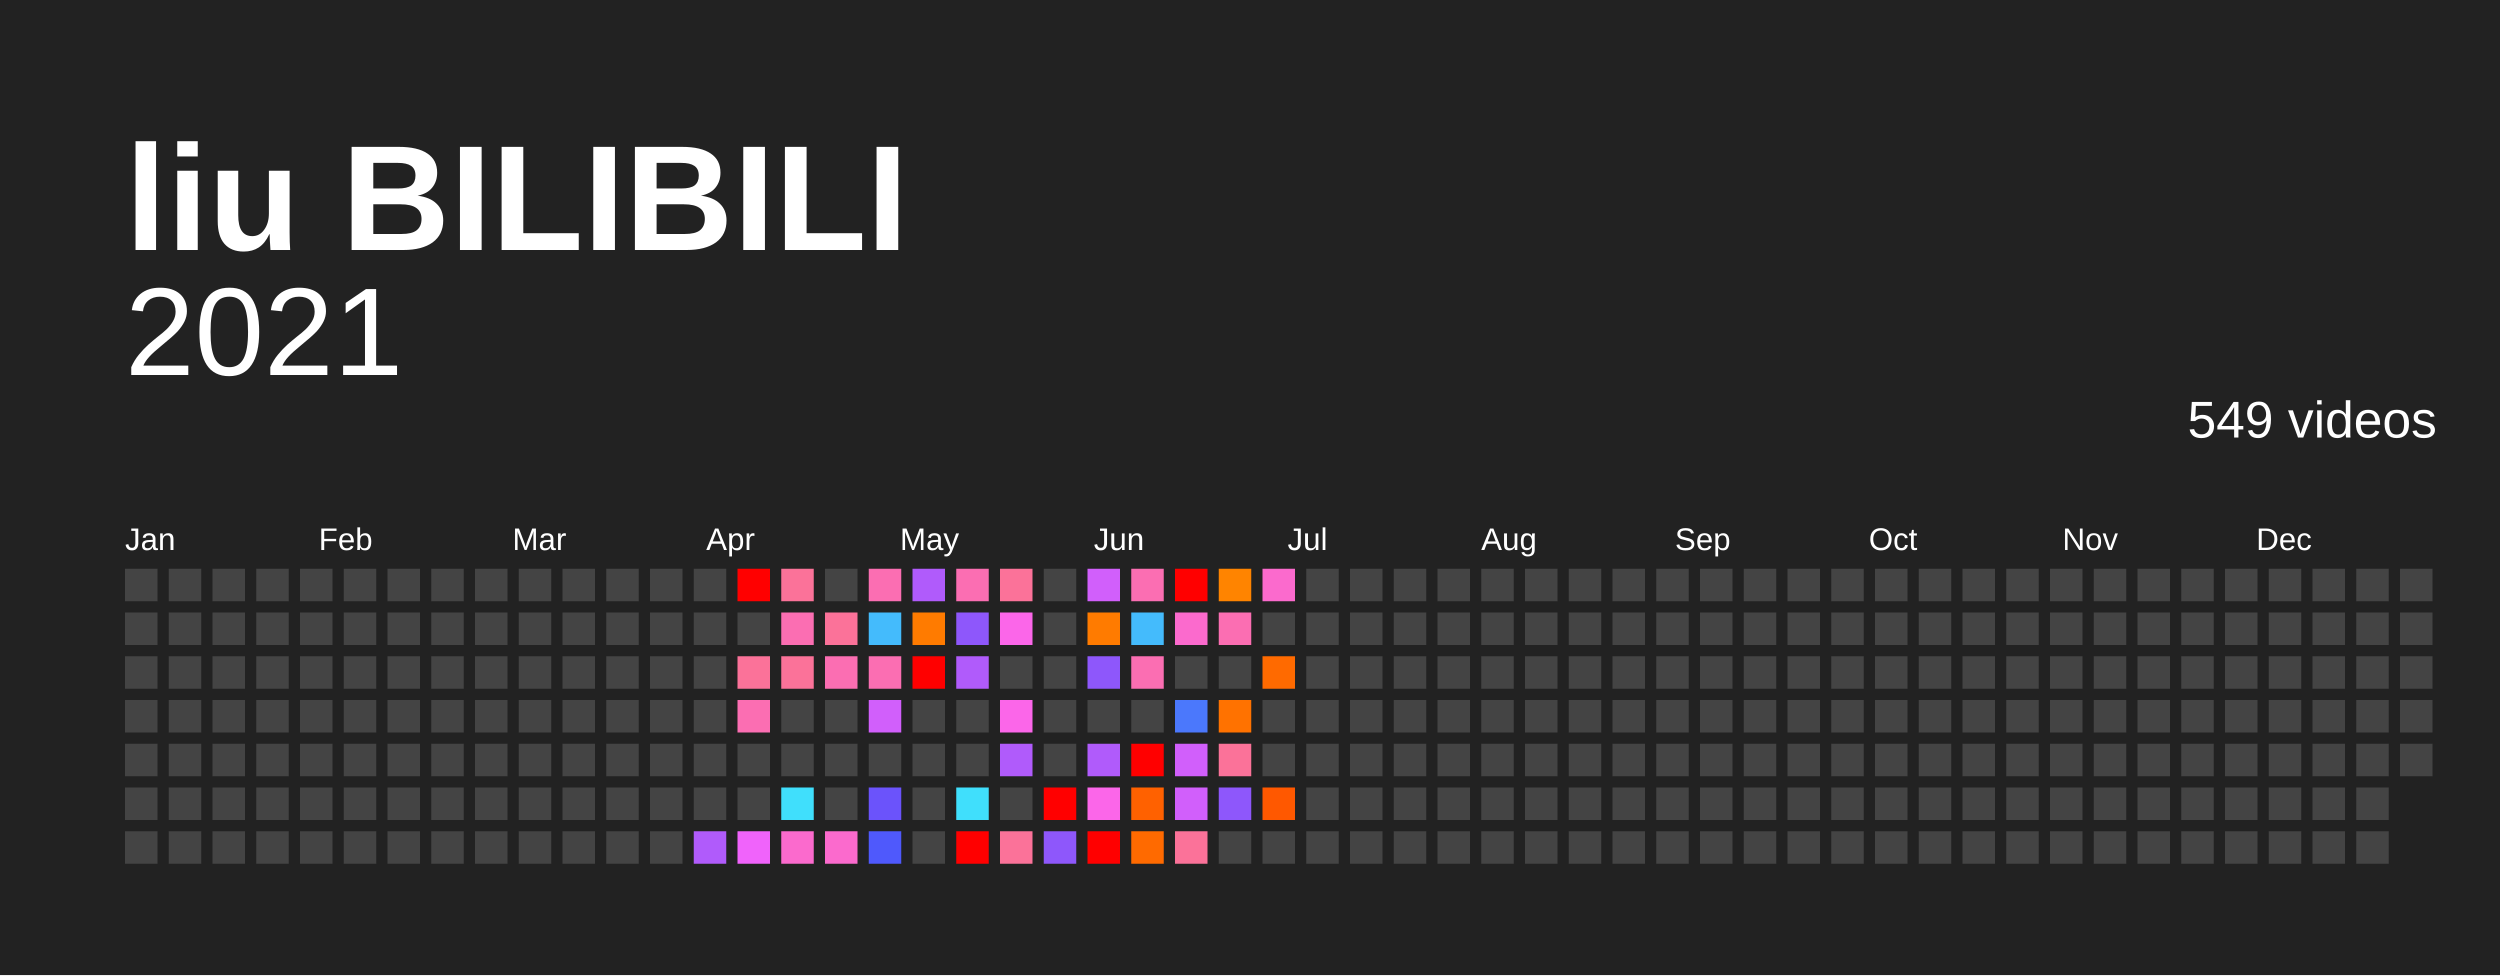
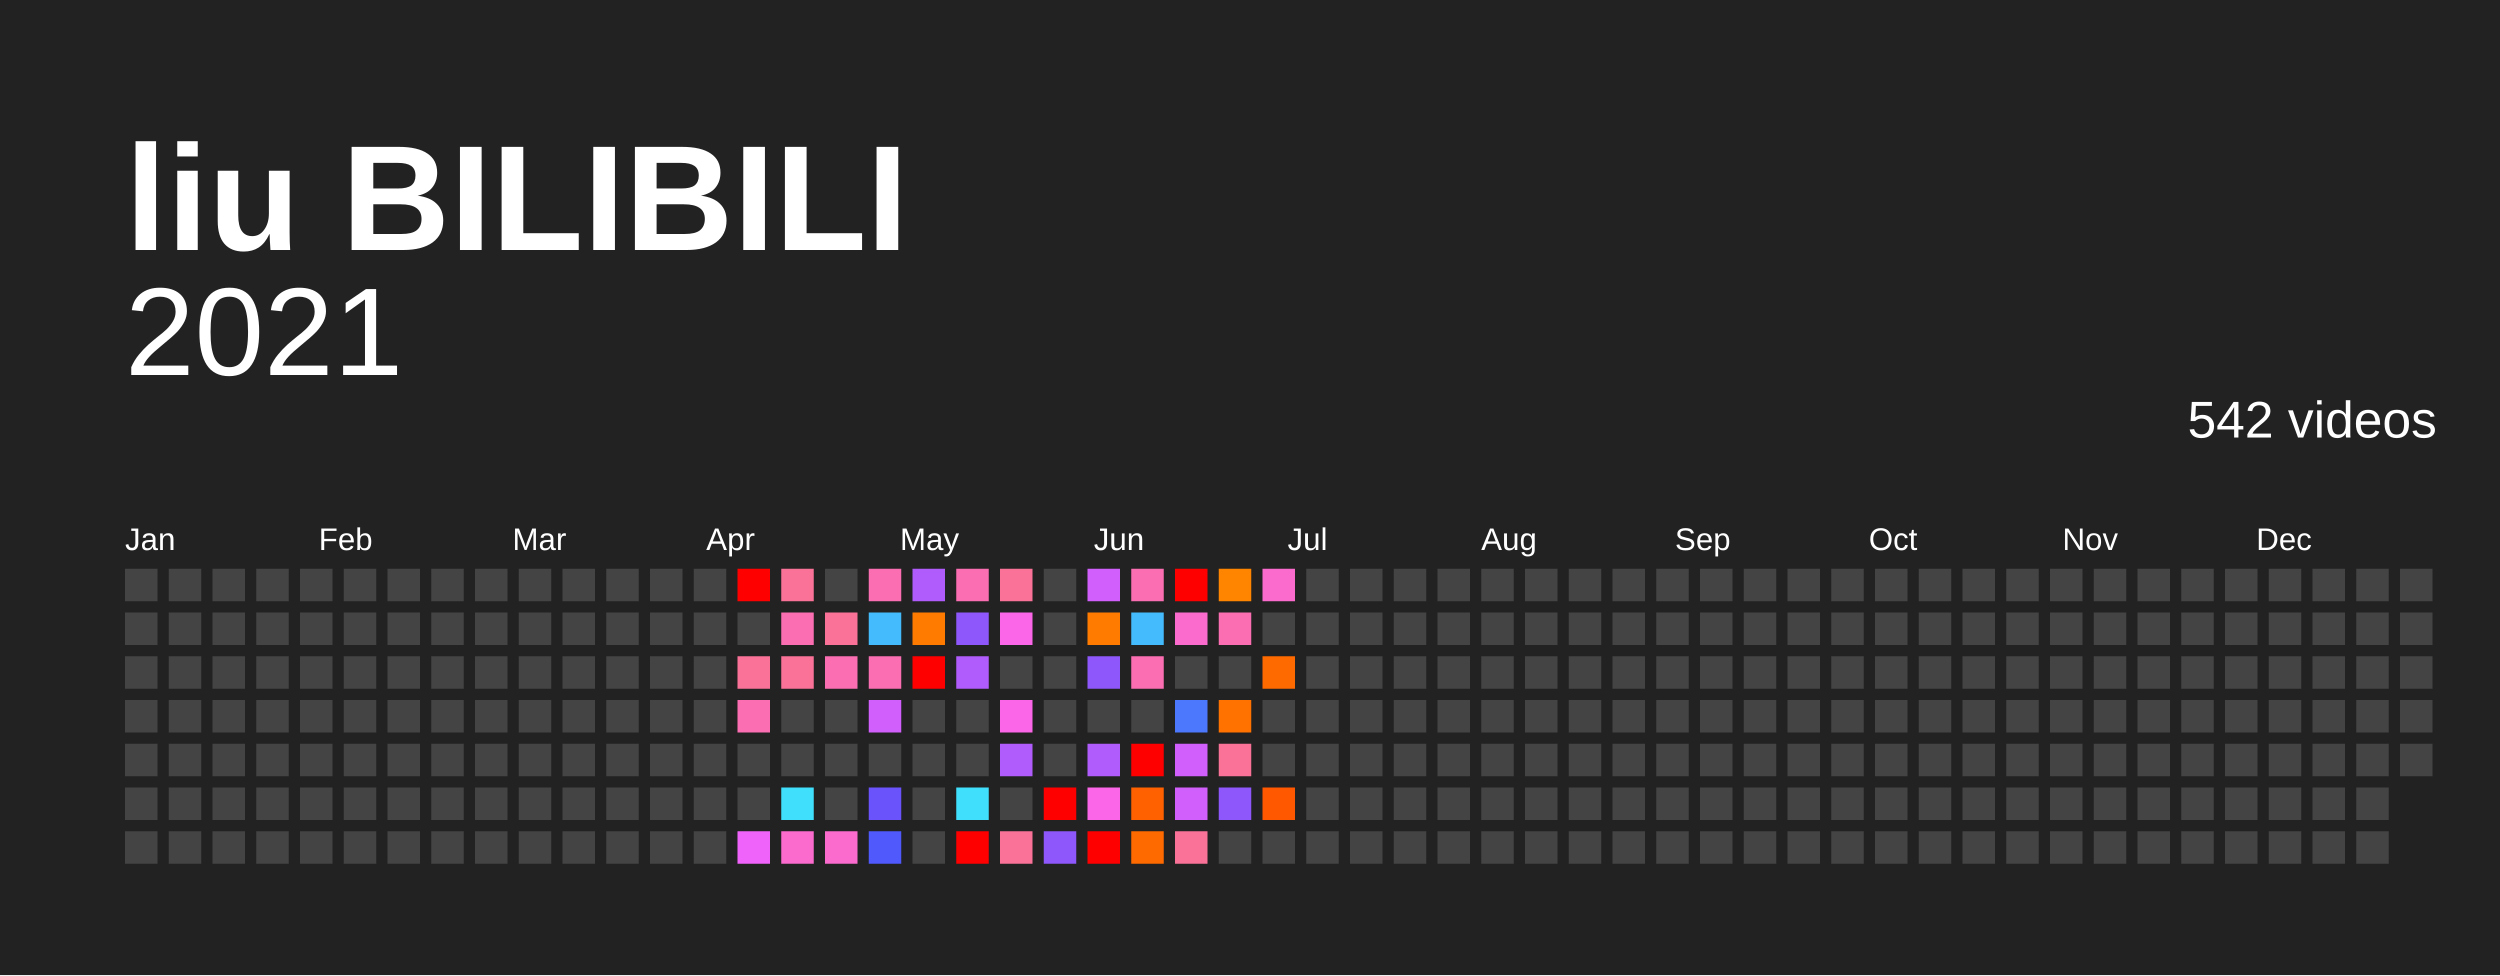
<svg xmlns="http://www.w3.org/2000/svg" baseProfile="full" height="78mm" version="1.1" viewBox="0,0,200,78" width="200mm">
  <defs />
  <rect fill="#222222" height="78" width="200" x="0" y="0" />
  <text fill="#FFFFFF" style="font-size:12px; font-family:Arial; font-weight:bold;" x="10" y="20">liu BILIBILI</text>
  <text alignment-baseline="hanging" fill="#FFFFFF" style="font-size:10.0px; font-family:Arial;" x="10" y="30">2021</text>
-   <text alignment-baseline="hanging" fill="#FFFFFF" style="font-size:4.125px; font-family:Arial;" x="175" y="35">549 videos</text>
+   <text alignment-baseline="hanging" fill="#FFFFFF" style="font-size:4.125px; font-family:Arial;" x="175" y="35">542 videos</text>
  <text fill="#FFFFFF" style="font-size:2.5px; font-family:Arial" x="10.0" y="44">Jan</text>
  <text fill="#FFFFFF" style="font-size:2.5px; font-family:Arial" x="25.5" y="44">Feb</text>
  <text fill="#FFFFFF" style="font-size:2.5px; font-family:Arial" x="41.0" y="44">Mar</text>
  <text fill="#FFFFFF" style="font-size:2.5px; font-family:Arial" x="56.5" y="44">Apr</text>
  <text fill="#FFFFFF" style="font-size:2.5px; font-family:Arial" x="72.0" y="44">May</text>
  <text fill="#FFFFFF" style="font-size:2.5px; font-family:Arial" x="87.5" y="44">Jun</text>
  <text fill="#FFFFFF" style="font-size:2.5px; font-family:Arial" x="103.0" y="44">Jul</text>
  <text fill="#FFFFFF" style="font-size:2.5px; font-family:Arial" x="118.5" y="44">Aug</text>
  <text fill="#FFFFFF" style="font-size:2.5px; font-family:Arial" x="134.0" y="44">Sep</text>
  <text fill="#FFFFFF" style="font-size:2.5px; font-family:Arial" x="149.5" y="44">Oct</text>
  <text fill="#FFFFFF" style="font-size:2.5px; font-family:Arial" x="165.0" y="44">Nov</text>
  <text fill="#FFFFFF" style="font-size:2.5px; font-family:Arial" x="180.5" y="44">Dec</text>
  <rect fill="#444444" height="2.6" width="2.6" x="10.0" y="45.5" />
  <rect fill="#444444" height="2.6" width="2.6" x="10.0" y="49.0" />
  <rect fill="#444444" height="2.6" width="2.6" x="10.0" y="52.5" />
  <rect fill="#444444" height="2.6" width="2.6" x="10.0" y="56.0" />
  <rect fill="#444444" height="2.6" width="2.6" x="10.0" y="59.5" />
  <rect fill="#444444" height="2.6" width="2.6" x="10.0" y="63.0" />
  <rect fill="#444444" height="2.6" width="2.6" x="10.0" y="66.5" />
  <rect fill="#444444" height="2.6" width="2.6" x="13.5" y="45.5" />
  <rect fill="#444444" height="2.6" width="2.6" x="13.5" y="49.0" />
  <rect fill="#444444" height="2.6" width="2.6" x="13.5" y="52.5" />
  <rect fill="#444444" height="2.6" width="2.6" x="13.5" y="56.0" />
  <rect fill="#444444" height="2.6" width="2.6" x="13.5" y="59.5" />
  <rect fill="#444444" height="2.6" width="2.6" x="13.5" y="63.0" />
  <rect fill="#444444" height="2.6" width="2.6" x="13.5" y="66.5" />
  <rect fill="#444444" height="2.6" width="2.6" x="17.0" y="45.5" />
  <rect fill="#444444" height="2.6" width="2.6" x="17.0" y="49.0" />
  <rect fill="#444444" height="2.6" width="2.6" x="17.0" y="52.5" />
  <rect fill="#444444" height="2.6" width="2.6" x="17.0" y="56.0" />
  <rect fill="#444444" height="2.6" width="2.6" x="17.0" y="59.5" />
  <rect fill="#444444" height="2.6" width="2.6" x="17.0" y="63.0" />
  <rect fill="#444444" height="2.6" width="2.6" x="17.0" y="66.5" />
  <rect fill="#444444" height="2.6" width="2.6" x="20.5" y="45.5" />
  <rect fill="#444444" height="2.6" width="2.6" x="20.5" y="49.0" />
  <rect fill="#444444" height="2.6" width="2.6" x="20.5" y="52.5" />
  <rect fill="#444444" height="2.6" width="2.6" x="20.5" y="56.0" />
  <rect fill="#444444" height="2.6" width="2.6" x="20.5" y="59.5" />
  <rect fill="#444444" height="2.6" width="2.6" x="20.5" y="63.0" />
  <rect fill="#444444" height="2.6" width="2.6" x="20.5" y="66.5" />
  <rect fill="#444444" height="2.6" width="2.6" x="24.0" y="45.5" />
  <rect fill="#444444" height="2.6" width="2.6" x="24.0" y="49.0" />
  <rect fill="#444444" height="2.6" width="2.6" x="24.0" y="52.5" />
  <rect fill="#444444" height="2.6" width="2.6" x="24.0" y="56.0" />
  <rect fill="#444444" height="2.6" width="2.6" x="24.0" y="59.5" />
  <rect fill="#444444" height="2.6" width="2.6" x="24.0" y="63.0" />
  <rect fill="#444444" height="2.6" width="2.6" x="24.0" y="66.5" />
  <rect fill="#444444" height="2.6" width="2.6" x="27.5" y="45.5" />
  <rect fill="#444444" height="2.6" width="2.6" x="27.5" y="49.0" />
  <rect fill="#444444" height="2.6" width="2.6" x="27.5" y="52.5" />
  <rect fill="#444444" height="2.6" width="2.6" x="27.5" y="56.0" />
  <rect fill="#444444" height="2.6" width="2.6" x="27.5" y="59.5" />
  <rect fill="#444444" height="2.6" width="2.6" x="27.5" y="63.0" />
  <rect fill="#444444" height="2.6" width="2.6" x="27.5" y="66.5" />
  <rect fill="#444444" height="2.6" width="2.6" x="31.0" y="45.5" />
  <rect fill="#444444" height="2.6" width="2.6" x="31.0" y="49.0" />
  <rect fill="#444444" height="2.6" width="2.6" x="31.0" y="52.5" />
  <rect fill="#444444" height="2.6" width="2.6" x="31.0" y="56.0" />
  <rect fill="#444444" height="2.6" width="2.6" x="31.0" y="59.5" />
  <rect fill="#444444" height="2.6" width="2.6" x="31.0" y="63.0" />
  <rect fill="#444444" height="2.6" width="2.6" x="31.0" y="66.5" />
  <rect fill="#444444" height="2.6" width="2.6" x="34.5" y="45.5" />
  <rect fill="#444444" height="2.6" width="2.6" x="34.5" y="49.0" />
  <rect fill="#444444" height="2.6" width="2.6" x="34.5" y="52.5" />
  <rect fill="#444444" height="2.6" width="2.6" x="34.5" y="56.0" />
  <rect fill="#444444" height="2.6" width="2.6" x="34.5" y="59.5" />
  <rect fill="#444444" height="2.6" width="2.6" x="34.5" y="63.0" />
  <rect fill="#444444" height="2.6" width="2.6" x="34.5" y="66.5" />
  <rect fill="#444444" height="2.6" width="2.6" x="38.0" y="45.5" />
  <rect fill="#444444" height="2.6" width="2.6" x="38.0" y="49.0" />
  <rect fill="#444444" height="2.6" width="2.6" x="38.0" y="52.5" />
  <rect fill="#444444" height="2.6" width="2.6" x="38.0" y="56.0" />
  <rect fill="#444444" height="2.6" width="2.6" x="38.0" y="59.5" />
  <rect fill="#444444" height="2.6" width="2.6" x="38.0" y="63.0" />
  <rect fill="#444444" height="2.6" width="2.6" x="38.0" y="66.5" />
  <rect fill="#444444" height="2.6" width="2.6" x="41.5" y="45.5" />
  <rect fill="#444444" height="2.6" width="2.6" x="41.5" y="49.0" />
  <rect fill="#444444" height="2.6" width="2.6" x="41.5" y="52.5" />
  <rect fill="#444444" height="2.6" width="2.6" x="41.5" y="56.0" />
  <rect fill="#444444" height="2.6" width="2.6" x="41.5" y="59.5" />
  <rect fill="#444444" height="2.6" width="2.6" x="41.5" y="63.0" />
  <rect fill="#444444" height="2.6" width="2.6" x="41.5" y="66.5" />
  <rect fill="#444444" height="2.6" width="2.6" x="45.0" y="45.5" />
  <rect fill="#444444" height="2.6" width="2.6" x="45.0" y="49.0" />
  <rect fill="#444444" height="2.6" width="2.6" x="45.0" y="52.5" />
  <rect fill="#444444" height="2.6" width="2.6" x="45.0" y="56.0" />
  <rect fill="#444444" height="2.6" width="2.6" x="45.0" y="59.5" />
  <rect fill="#444444" height="2.6" width="2.6" x="45.0" y="63.0" />
  <rect fill="#444444" height="2.6" width="2.6" x="45.0" y="66.5" />
  <rect fill="#444444" height="2.6" width="2.6" x="48.5" y="45.5" />
  <rect fill="#444444" height="2.6" width="2.6" x="48.5" y="49.0" />
  <rect fill="#444444" height="2.6" width="2.6" x="48.5" y="52.5" />
  <rect fill="#444444" height="2.6" width="2.6" x="48.5" y="56.0" />
  <rect fill="#444444" height="2.6" width="2.6" x="48.5" y="59.5" />
  <rect fill="#444444" height="2.6" width="2.6" x="48.5" y="63.0" />
  <rect fill="#444444" height="2.6" width="2.6" x="48.5" y="66.5" />
  <rect fill="#444444" height="2.6" width="2.6" x="52.0" y="45.5" />
  <rect fill="#444444" height="2.6" width="2.6" x="52.0" y="49.0" />
  <rect fill="#444444" height="2.6" width="2.6" x="52.0" y="52.5" />
  <rect fill="#444444" height="2.6" width="2.6" x="52.0" y="56.0" />
  <rect fill="#444444" height="2.6" width="2.6" x="52.0" y="59.5" />
  <rect fill="#444444" height="2.6" width="2.6" x="52.0" y="63.0" />
  <rect fill="#444444" height="2.6" width="2.6" x="52.0" y="66.5" />
  <rect fill="#444444" height="2.6" width="2.6" x="55.5" y="45.5" />
  <rect fill="#444444" height="2.6" width="2.6" x="55.5" y="49.0" />
  <rect fill="#444444" height="2.6" width="2.6" x="55.5" y="52.5" />
  <rect fill="#444444" height="2.6" width="2.6" x="55.5" y="56.0" />
  <rect fill="#444444" height="2.6" width="2.6" x="55.5" y="59.5" />
  <rect fill="#444444" height="2.6" width="2.6" x="55.5" y="63.0" />
-   <rect fill="#b05bfb" height="2.6" width="2.6" x="55.5" y="66.5" />
+   <rect fill="#444444" height="2.6" width="2.6" x="55.5" y="66.5" />
  <rect fill="red" height="2.6" width="2.6" x="59.0" y="45.5" />
  <rect fill="#444444" height="2.6" width="2.6" x="59.0" y="49.0" />
  <rect fill="#fb7299" height="2.6" width="2.6" x="59.0" y="52.5" />
  <rect fill="#fb6eb2" height="2.6" width="2.6" x="59.0" y="56.0" />
  <rect fill="#444444" height="2.6" width="2.6" x="59.0" y="59.5" />
  <rect fill="#444444" height="2.6" width="2.6" x="59.0" y="63.0" />
  <rect fill="#f063fb" height="2.6" width="2.6" x="59.0" y="66.5" />
  <rect fill="#fb7299" height="2.6" width="2.6" x="62.5" y="45.5" />
  <rect fill="#fb6eb2" height="2.6" width="2.6" x="62.5" y="49.0" />
  <rect fill="#fb7299" height="2.6" width="2.6" x="62.5" y="52.5" />
  <rect fill="#444444" height="2.6" width="2.6" x="62.5" y="56.0" />
  <rect fill="#444444" height="2.6" width="2.6" x="62.5" y="59.5" />
  <rect fill="#40dffc" height="2.6" width="2.6" x="62.5" y="63.0" />
  <rect fill="#fb6acd" height="2.6" width="2.6" x="62.5" y="66.5" />
  <rect fill="#444444" height="2.6" width="2.6" x="66.0" y="45.5" />
  <rect fill="#fb7299" height="2.6" width="2.6" x="66.0" y="49.0" />
  <rect fill="#fb6eb2" height="2.6" width="2.6" x="66.0" y="52.5" />
  <rect fill="#444444" height="2.6" width="2.6" x="66.0" y="56.0" />
  <rect fill="#444444" height="2.6" width="2.6" x="66.0" y="59.5" />
  <rect fill="#444444" height="2.6" width="2.6" x="66.0" y="63.0" />
  <rect fill="#fb6acd" height="2.6" width="2.6" x="66.0" y="66.5" />
  <rect fill="#fb6eb2" height="2.6" width="2.6" x="69.5" y="45.5" />
  <rect fill="#44bbfc" height="2.6" width="2.6" x="69.5" y="49.0" />
  <rect fill="#fb6eb2" height="2.6" width="2.6" x="69.5" y="52.5" />
  <rect fill="#d15ffb" height="2.6" width="2.6" x="69.5" y="56.0" />
  <rect fill="#444444" height="2.6" width="2.6" x="69.5" y="59.5" />
  <rect fill="#6b53fb" height="2.6" width="2.6" x="69.5" y="63.0" />
  <rect fill="#4f59fc" height="2.6" width="2.6" x="69.5" y="66.5" />
  <rect fill="#b05bfb" height="2.6" width="2.6" x="73.0" y="45.5" />
  <rect fill="#ff7b00" height="2.6" width="2.6" x="73.0" y="49.0" />
  <rect fill="red" height="2.6" width="2.6" x="73.0" y="52.5" />
  <rect fill="#444444" height="2.6" width="2.6" x="73.0" y="56.0" />
  <rect fill="#444444" height="2.6" width="2.6" x="73.0" y="59.5" />
  <rect fill="#444444" height="2.6" width="2.6" x="73.0" y="63.0" />
  <rect fill="#444444" height="2.6" width="2.6" x="73.0" y="66.5" />
  <rect fill="#fb6eb2" height="2.6" width="2.6" x="76.5" y="45.5" />
  <rect fill="#8e57fb" height="2.6" width="2.6" x="76.5" y="49.0" />
  <rect fill="#b05bfb" height="2.6" width="2.6" x="76.5" y="52.5" />
  <rect fill="#444444" height="2.6" width="2.6" x="76.5" y="56.0" />
  <rect fill="#444444" height="2.6" width="2.6" x="76.5" y="59.5" />
  <rect fill="#40dffc" height="2.6" width="2.6" x="76.5" y="63.0" />
  <rect fill="red" height="2.6" width="2.6" x="76.5" y="66.5" />
  <rect fill="#fb7299" height="2.6" width="2.6" x="80.0" y="45.5" />
  <rect fill="#fb66e9" height="2.6" width="2.6" x="80.0" y="49.0" />
  <rect fill="#444444" height="2.6" width="2.6" x="80.0" y="52.5" />
  <rect fill="#fb66e9" height="2.6" width="2.6" x="80.0" y="56.0" />
  <rect fill="#b05bfb" height="2.6" width="2.6" x="80.0" y="59.5" />
  <rect fill="#444444" height="2.6" width="2.6" x="80.0" y="63.0" />
  <rect fill="#fb7299" height="2.6" width="2.6" x="80.0" y="66.5" />
  <rect fill="#444444" height="2.6" width="2.6" x="83.5" y="45.5" />
  <rect fill="#444444" height="2.6" width="2.6" x="83.5" y="49.0" />
  <rect fill="#444444" height="2.6" width="2.6" x="83.5" y="52.5" />
  <rect fill="#444444" height="2.6" width="2.6" x="83.5" y="56.0" />
  <rect fill="#444444" height="2.6" width="2.6" x="83.5" y="59.5" />
  <rect fill="red" height="2.6" width="2.6" x="83.5" y="63.0" />
  <rect fill="#8e57fb" height="2.6" width="2.6" x="83.5" y="66.5" />
  <rect fill="#d15ffb" height="2.6" width="2.6" x="87.0" y="45.5" />
  <rect fill="#ff7b00" height="2.6" width="2.6" x="87.0" y="49.0" />
  <rect fill="#8e57fb" height="2.6" width="2.6" x="87.0" y="52.5" />
  <rect fill="#444444" height="2.6" width="2.6" x="87.0" y="56.0" />
  <rect fill="#b05bfb" height="2.6" width="2.6" x="87.0" y="59.5" />
  <rect fill="#fb66e9" height="2.6" width="2.6" x="87.0" y="63.0" />
  <rect fill="red" height="2.6" width="2.6" x="87.0" y="66.5" />
  <rect fill="#fb6eb2" height="2.6" width="2.6" x="90.5" y="45.5" />
  <rect fill="#44bbfc" height="2.6" width="2.6" x="90.5" y="49.0" />
  <rect fill="#fb6eb2" height="2.6" width="2.6" x="90.5" y="52.5" />
  <rect fill="#444444" height="2.6" width="2.6" x="90.5" y="56.0" />
  <rect fill="red" height="2.6" width="2.6" x="90.5" y="59.5" />
  <rect fill="#ff6100" height="2.6" width="2.6" x="90.5" y="63.0" />
  <rect fill="#ff6a00" height="2.6" width="2.6" x="90.5" y="66.5" />
  <rect fill="red" height="2.6" width="2.6" x="94.0" y="45.5" />
  <rect fill="#fb6acd" height="2.6" width="2.6" x="94.0" y="49.0" />
  <rect fill="#444444" height="2.6" width="2.6" x="94.0" y="52.5" />
  <rect fill="#4b78fc" height="2.6" width="2.6" x="94.0" y="56.0" />
  <rect fill="#d15ffb" height="2.6" width="2.6" x="94.0" y="59.5" />
  <rect fill="#d15ffb" height="2.6" width="2.6" x="94.0" y="63.0" />
  <rect fill="#fb7299" height="2.6" width="2.6" x="94.0" y="66.5" />
  <rect fill="#ff8400" height="2.6" width="2.6" x="97.5" y="45.5" />
  <rect fill="#fb6eb2" height="2.6" width="2.6" x="97.5" y="49.0" />
  <rect fill="#444444" height="2.6" width="2.6" x="97.5" y="52.5" />
  <rect fill="#ff7200" height="2.6" width="2.6" x="97.5" y="56.0" />
  <rect fill="#fb7299" height="2.6" width="2.6" x="97.5" y="59.5" />
  <rect fill="#8e57fb" height="2.6" width="2.6" x="97.5" y="63.0" />
  <rect fill="#444444" height="2.6" width="2.6" x="97.5" y="66.5" />
  <rect fill="#fb6acd" height="2.6" width="2.6" x="101.0" y="45.5" />
  <rect fill="#444444" height="2.6" width="2.6" x="101.0" y="49.0" />
  <rect fill="#ff6a00" height="2.6" width="2.6" x="101.0" y="52.5" />
  <rect fill="#444444" height="2.6" width="2.6" x="101.0" y="56.0" />
  <rect fill="#444444" height="2.6" width="2.6" x="101.0" y="59.5" />
  <rect fill="#ff5800" height="2.6" width="2.6" x="101.0" y="63.0" />
  <rect fill="#444444" height="2.6" width="2.6" x="101.0" y="66.5" />
  <rect fill="#444444" height="2.6" width="2.6" x="104.5" y="45.5" />
  <rect fill="#444444" height="2.6" width="2.6" x="104.5" y="49.0" />
  <rect fill="#444444" height="2.6" width="2.6" x="104.5" y="52.5" />
  <rect fill="#444444" height="2.6" width="2.6" x="104.5" y="56.0" />
  <rect fill="#444444" height="2.6" width="2.6" x="104.5" y="59.5" />
  <rect fill="#444444" height="2.6" width="2.6" x="104.5" y="63.0" />
  <rect fill="#444444" height="2.6" width="2.6" x="104.5" y="66.5" />
  <rect fill="#444444" height="2.6" width="2.6" x="108.0" y="45.5" />
  <rect fill="#444444" height="2.6" width="2.6" x="108.0" y="49.0" />
  <rect fill="#444444" height="2.6" width="2.6" x="108.0" y="52.5" />
  <rect fill="#444444" height="2.6" width="2.6" x="108.0" y="56.0" />
  <rect fill="#444444" height="2.6" width="2.6" x="108.0" y="59.5" />
  <rect fill="#444444" height="2.6" width="2.6" x="108.0" y="63.0" />
  <rect fill="#444444" height="2.6" width="2.6" x="108.0" y="66.5" />
  <rect fill="#444444" height="2.6" width="2.6" x="111.5" y="45.5" />
  <rect fill="#444444" height="2.6" width="2.6" x="111.5" y="49.0" />
  <rect fill="#444444" height="2.6" width="2.6" x="111.5" y="52.5" />
  <rect fill="#444444" height="2.6" width="2.6" x="111.5" y="56.0" />
  <rect fill="#444444" height="2.6" width="2.6" x="111.5" y="59.5" />
  <rect fill="#444444" height="2.6" width="2.6" x="111.5" y="63.0" />
  <rect fill="#444444" height="2.6" width="2.6" x="111.5" y="66.5" />
  <rect fill="#444444" height="2.6" width="2.6" x="115.0" y="45.5" />
  <rect fill="#444444" height="2.6" width="2.6" x="115.0" y="49.0" />
  <rect fill="#444444" height="2.6" width="2.6" x="115.0" y="52.5" />
  <rect fill="#444444" height="2.6" width="2.6" x="115.0" y="56.0" />
  <rect fill="#444444" height="2.6" width="2.6" x="115.0" y="59.5" />
  <rect fill="#444444" height="2.6" width="2.6" x="115.0" y="63.0" />
  <rect fill="#444444" height="2.6" width="2.6" x="115.0" y="66.5" />
  <rect fill="#444444" height="2.6" width="2.6" x="118.5" y="45.5" />
  <rect fill="#444444" height="2.6" width="2.6" x="118.5" y="49.0" />
  <rect fill="#444444" height="2.6" width="2.6" x="118.5" y="52.5" />
  <rect fill="#444444" height="2.6" width="2.6" x="118.5" y="56.0" />
  <rect fill="#444444" height="2.6" width="2.6" x="118.5" y="59.5" />
  <rect fill="#444444" height="2.6" width="2.6" x="118.5" y="63.0" />
  <rect fill="#444444" height="2.6" width="2.6" x="118.5" y="66.5" />
  <rect fill="#444444" height="2.6" width="2.6" x="122.0" y="45.5" />
  <rect fill="#444444" height="2.6" width="2.6" x="122.0" y="49.0" />
  <rect fill="#444444" height="2.6" width="2.6" x="122.0" y="52.5" />
  <rect fill="#444444" height="2.6" width="2.6" x="122.0" y="56.0" />
  <rect fill="#444444" height="2.6" width="2.6" x="122.0" y="59.5" />
  <rect fill="#444444" height="2.6" width="2.6" x="122.0" y="63.0" />
  <rect fill="#444444" height="2.6" width="2.6" x="122.0" y="66.5" />
  <rect fill="#444444" height="2.6" width="2.6" x="125.5" y="45.5" />
  <rect fill="#444444" height="2.6" width="2.6" x="125.5" y="49.0" />
  <rect fill="#444444" height="2.6" width="2.6" x="125.5" y="52.5" />
  <rect fill="#444444" height="2.6" width="2.6" x="125.5" y="56.0" />
  <rect fill="#444444" height="2.6" width="2.6" x="125.5" y="59.5" />
  <rect fill="#444444" height="2.6" width="2.6" x="125.5" y="63.0" />
  <rect fill="#444444" height="2.6" width="2.6" x="125.5" y="66.5" />
  <rect fill="#444444" height="2.6" width="2.6" x="129.0" y="45.5" />
  <rect fill="#444444" height="2.6" width="2.6" x="129.0" y="49.0" />
  <rect fill="#444444" height="2.6" width="2.6" x="129.0" y="52.5" />
  <rect fill="#444444" height="2.6" width="2.6" x="129.0" y="56.0" />
  <rect fill="#444444" height="2.6" width="2.6" x="129.0" y="59.5" />
  <rect fill="#444444" height="2.6" width="2.6" x="129.0" y="63.0" />
  <rect fill="#444444" height="2.6" width="2.6" x="129.0" y="66.5" />
  <rect fill="#444444" height="2.6" width="2.6" x="132.5" y="45.5" />
  <rect fill="#444444" height="2.6" width="2.6" x="132.5" y="49.0" />
  <rect fill="#444444" height="2.6" width="2.6" x="132.5" y="52.5" />
  <rect fill="#444444" height="2.6" width="2.6" x="132.5" y="56.0" />
  <rect fill="#444444" height="2.6" width="2.6" x="132.5" y="59.5" />
  <rect fill="#444444" height="2.6" width="2.6" x="132.5" y="63.0" />
  <rect fill="#444444" height="2.6" width="2.6" x="132.5" y="66.5" />
  <rect fill="#444444" height="2.6" width="2.6" x="136.0" y="45.5" />
  <rect fill="#444444" height="2.6" width="2.6" x="136.0" y="49.0" />
  <rect fill="#444444" height="2.6" width="2.6" x="136.0" y="52.5" />
  <rect fill="#444444" height="2.6" width="2.6" x="136.0" y="56.0" />
  <rect fill="#444444" height="2.6" width="2.6" x="136.0" y="59.5" />
  <rect fill="#444444" height="2.6" width="2.6" x="136.0" y="63.0" />
  <rect fill="#444444" height="2.6" width="2.6" x="136.0" y="66.5" />
  <rect fill="#444444" height="2.6" width="2.6" x="139.5" y="45.5" />
  <rect fill="#444444" height="2.6" width="2.6" x="139.5" y="49.0" />
  <rect fill="#444444" height="2.6" width="2.6" x="139.5" y="52.5" />
  <rect fill="#444444" height="2.6" width="2.6" x="139.5" y="56.0" />
  <rect fill="#444444" height="2.6" width="2.6" x="139.5" y="59.5" />
  <rect fill="#444444" height="2.6" width="2.6" x="139.5" y="63.0" />
  <rect fill="#444444" height="2.6" width="2.6" x="139.5" y="66.5" />
  <rect fill="#444444" height="2.6" width="2.6" x="143.0" y="45.5" />
  <rect fill="#444444" height="2.6" width="2.6" x="143.0" y="49.0" />
  <rect fill="#444444" height="2.6" width="2.6" x="143.0" y="52.5" />
  <rect fill="#444444" height="2.6" width="2.6" x="143.0" y="56.0" />
  <rect fill="#444444" height="2.6" width="2.6" x="143.0" y="59.5" />
  <rect fill="#444444" height="2.6" width="2.6" x="143.0" y="63.0" />
  <rect fill="#444444" height="2.6" width="2.6" x="143.0" y="66.5" />
  <rect fill="#444444" height="2.6" width="2.6" x="146.5" y="45.5" />
  <rect fill="#444444" height="2.6" width="2.6" x="146.5" y="49.0" />
  <rect fill="#444444" height="2.6" width="2.6" x="146.5" y="52.5" />
  <rect fill="#444444" height="2.6" width="2.6" x="146.5" y="56.0" />
  <rect fill="#444444" height="2.6" width="2.6" x="146.5" y="59.5" />
  <rect fill="#444444" height="2.6" width="2.6" x="146.5" y="63.0" />
  <rect fill="#444444" height="2.6" width="2.6" x="146.5" y="66.5" />
  <rect fill="#444444" height="2.6" width="2.6" x="150.0" y="45.5" />
  <rect fill="#444444" height="2.6" width="2.6" x="150.0" y="49.0" />
  <rect fill="#444444" height="2.6" width="2.6" x="150.0" y="52.5" />
  <rect fill="#444444" height="2.6" width="2.6" x="150.0" y="56.0" />
  <rect fill="#444444" height="2.6" width="2.6" x="150.0" y="59.5" />
  <rect fill="#444444" height="2.6" width="2.6" x="150.0" y="63.0" />
  <rect fill="#444444" height="2.6" width="2.6" x="150.0" y="66.5" />
  <rect fill="#444444" height="2.6" width="2.6" x="153.5" y="45.5" />
  <rect fill="#444444" height="2.6" width="2.6" x="153.5" y="49.0" />
  <rect fill="#444444" height="2.6" width="2.6" x="153.5" y="52.5" />
  <rect fill="#444444" height="2.6" width="2.6" x="153.5" y="56.0" />
  <rect fill="#444444" height="2.6" width="2.6" x="153.5" y="59.5" />
  <rect fill="#444444" height="2.6" width="2.6" x="153.5" y="63.0" />
  <rect fill="#444444" height="2.6" width="2.6" x="153.5" y="66.5" />
  <rect fill="#444444" height="2.6" width="2.6" x="157.0" y="45.5" />
  <rect fill="#444444" height="2.6" width="2.6" x="157.0" y="49.0" />
  <rect fill="#444444" height="2.6" width="2.6" x="157.0" y="52.5" />
  <rect fill="#444444" height="2.6" width="2.6" x="157.0" y="56.0" />
  <rect fill="#444444" height="2.6" width="2.6" x="157.0" y="59.5" />
  <rect fill="#444444" height="2.6" width="2.6" x="157.0" y="63.0" />
  <rect fill="#444444" height="2.6" width="2.6" x="157.0" y="66.5" />
  <rect fill="#444444" height="2.6" width="2.6" x="160.5" y="45.5" />
  <rect fill="#444444" height="2.6" width="2.6" x="160.5" y="49.0" />
  <rect fill="#444444" height="2.6" width="2.6" x="160.5" y="52.5" />
  <rect fill="#444444" height="2.6" width="2.6" x="160.5" y="56.0" />
  <rect fill="#444444" height="2.6" width="2.6" x="160.5" y="59.5" />
  <rect fill="#444444" height="2.6" width="2.6" x="160.5" y="63.0" />
  <rect fill="#444444" height="2.6" width="2.6" x="160.5" y="66.5" />
  <rect fill="#444444" height="2.6" width="2.6" x="164.0" y="45.5" />
  <rect fill="#444444" height="2.6" width="2.6" x="164.0" y="49.0" />
  <rect fill="#444444" height="2.6" width="2.6" x="164.0" y="52.5" />
  <rect fill="#444444" height="2.6" width="2.6" x="164.0" y="56.0" />
  <rect fill="#444444" height="2.6" width="2.6" x="164.0" y="59.5" />
  <rect fill="#444444" height="2.6" width="2.6" x="164.0" y="63.0" />
  <rect fill="#444444" height="2.6" width="2.6" x="164.0" y="66.5" />
  <rect fill="#444444" height="2.6" width="2.6" x="167.5" y="45.5" />
  <rect fill="#444444" height="2.6" width="2.6" x="167.5" y="49.0" />
  <rect fill="#444444" height="2.6" width="2.6" x="167.5" y="52.5" />
  <rect fill="#444444" height="2.6" width="2.6" x="167.5" y="56.0" />
  <rect fill="#444444" height="2.6" width="2.6" x="167.5" y="59.5" />
  <rect fill="#444444" height="2.6" width="2.6" x="167.5" y="63.0" />
  <rect fill="#444444" height="2.6" width="2.6" x="167.5" y="66.5" />
  <rect fill="#444444" height="2.6" width="2.6" x="171.0" y="45.5" />
  <rect fill="#444444" height="2.6" width="2.6" x="171.0" y="49.0" />
  <rect fill="#444444" height="2.6" width="2.6" x="171.0" y="52.5" />
  <rect fill="#444444" height="2.6" width="2.6" x="171.0" y="56.0" />
  <rect fill="#444444" height="2.6" width="2.6" x="171.0" y="59.5" />
  <rect fill="#444444" height="2.6" width="2.6" x="171.0" y="63.0" />
  <rect fill="#444444" height="2.6" width="2.6" x="171.0" y="66.5" />
  <rect fill="#444444" height="2.6" width="2.6" x="174.5" y="45.5" />
  <rect fill="#444444" height="2.6" width="2.6" x="174.5" y="49.0" />
  <rect fill="#444444" height="2.6" width="2.6" x="174.5" y="52.5" />
  <rect fill="#444444" height="2.6" width="2.6" x="174.5" y="56.0" />
  <rect fill="#444444" height="2.6" width="2.6" x="174.5" y="59.5" />
  <rect fill="#444444" height="2.6" width="2.6" x="174.5" y="63.0" />
  <rect fill="#444444" height="2.6" width="2.6" x="174.5" y="66.5" />
  <rect fill="#444444" height="2.6" width="2.6" x="178.0" y="45.5" />
  <rect fill="#444444" height="2.6" width="2.6" x="178.0" y="49.0" />
  <rect fill="#444444" height="2.6" width="2.6" x="178.0" y="52.5" />
  <rect fill="#444444" height="2.6" width="2.6" x="178.0" y="56.0" />
  <rect fill="#444444" height="2.6" width="2.6" x="178.0" y="59.5" />
  <rect fill="#444444" height="2.6" width="2.6" x="178.0" y="63.0" />
  <rect fill="#444444" height="2.6" width="2.6" x="178.0" y="66.5" />
  <rect fill="#444444" height="2.6" width="2.6" x="181.5" y="45.5" />
  <rect fill="#444444" height="2.6" width="2.6" x="181.5" y="49.0" />
  <rect fill="#444444" height="2.6" width="2.6" x="181.5" y="52.5" />
  <rect fill="#444444" height="2.6" width="2.6" x="181.5" y="56.0" />
  <rect fill="#444444" height="2.6" width="2.6" x="181.5" y="59.5" />
  <rect fill="#444444" height="2.6" width="2.6" x="181.5" y="63.0" />
  <rect fill="#444444" height="2.6" width="2.6" x="181.5" y="66.5" />
  <rect fill="#444444" height="2.6" width="2.6" x="185.0" y="45.5" />
  <rect fill="#444444" height="2.6" width="2.6" x="185.0" y="49.0" />
  <rect fill="#444444" height="2.6" width="2.6" x="185.0" y="52.5" />
  <rect fill="#444444" height="2.6" width="2.6" x="185.0" y="56.0" />
  <rect fill="#444444" height="2.6" width="2.6" x="185.0" y="59.5" />
  <rect fill="#444444" height="2.6" width="2.6" x="185.0" y="63.0" />
  <rect fill="#444444" height="2.6" width="2.6" x="185.0" y="66.5" />
  <rect fill="#444444" height="2.6" width="2.6" x="188.5" y="45.5" />
  <rect fill="#444444" height="2.6" width="2.6" x="188.5" y="49.0" />
  <rect fill="#444444" height="2.6" width="2.6" x="188.5" y="52.5" />
  <rect fill="#444444" height="2.6" width="2.6" x="188.5" y="56.0" />
  <rect fill="#444444" height="2.6" width="2.6" x="188.5" y="59.5" />
  <rect fill="#444444" height="2.6" width="2.6" x="188.5" y="63.0" />
  <rect fill="#444444" height="2.6" width="2.6" x="188.5" y="66.5" />
  <rect fill="#444444" height="2.6" width="2.6" x="192.0" y="45.5" />
  <rect fill="#444444" height="2.6" width="2.6" x="192.0" y="49.0" />
  <rect fill="#444444" height="2.6" width="2.6" x="192.0" y="52.5" />
  <rect fill="#444444" height="2.6" width="2.6" x="192.0" y="56.0" />
  <rect fill="#444444" height="2.6" width="2.6" x="192.0" y="59.5" />
</svg>
